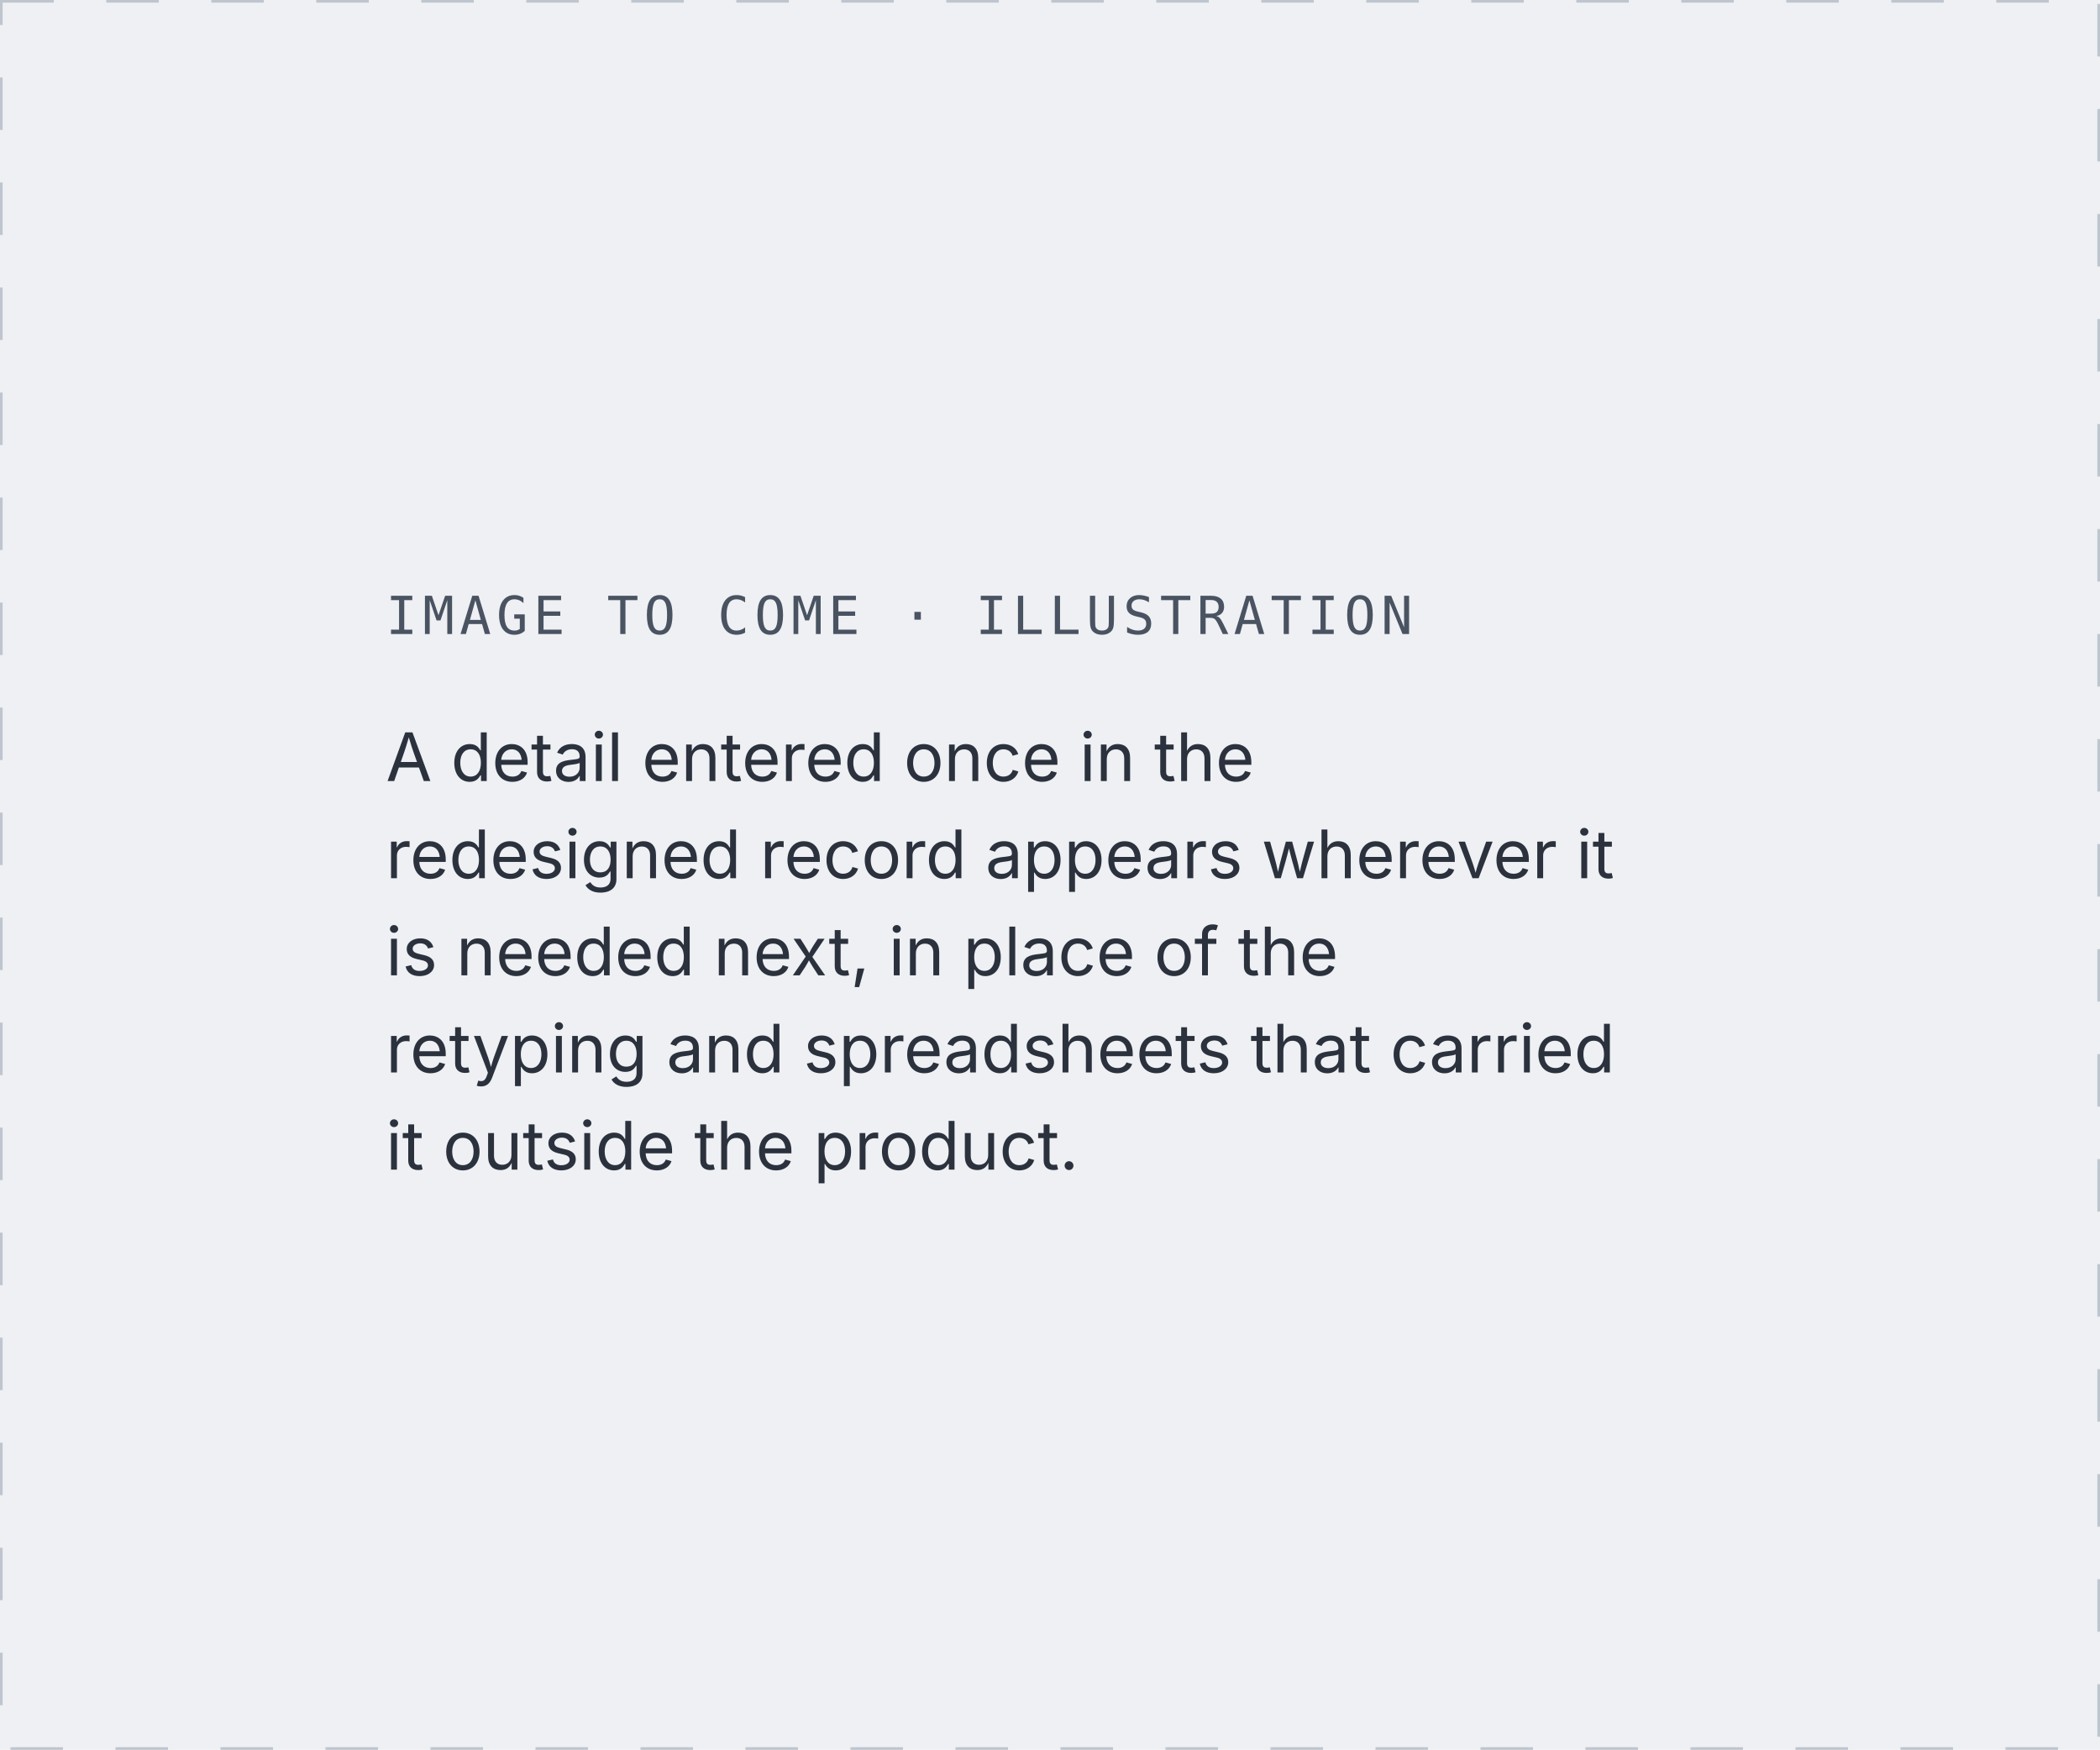
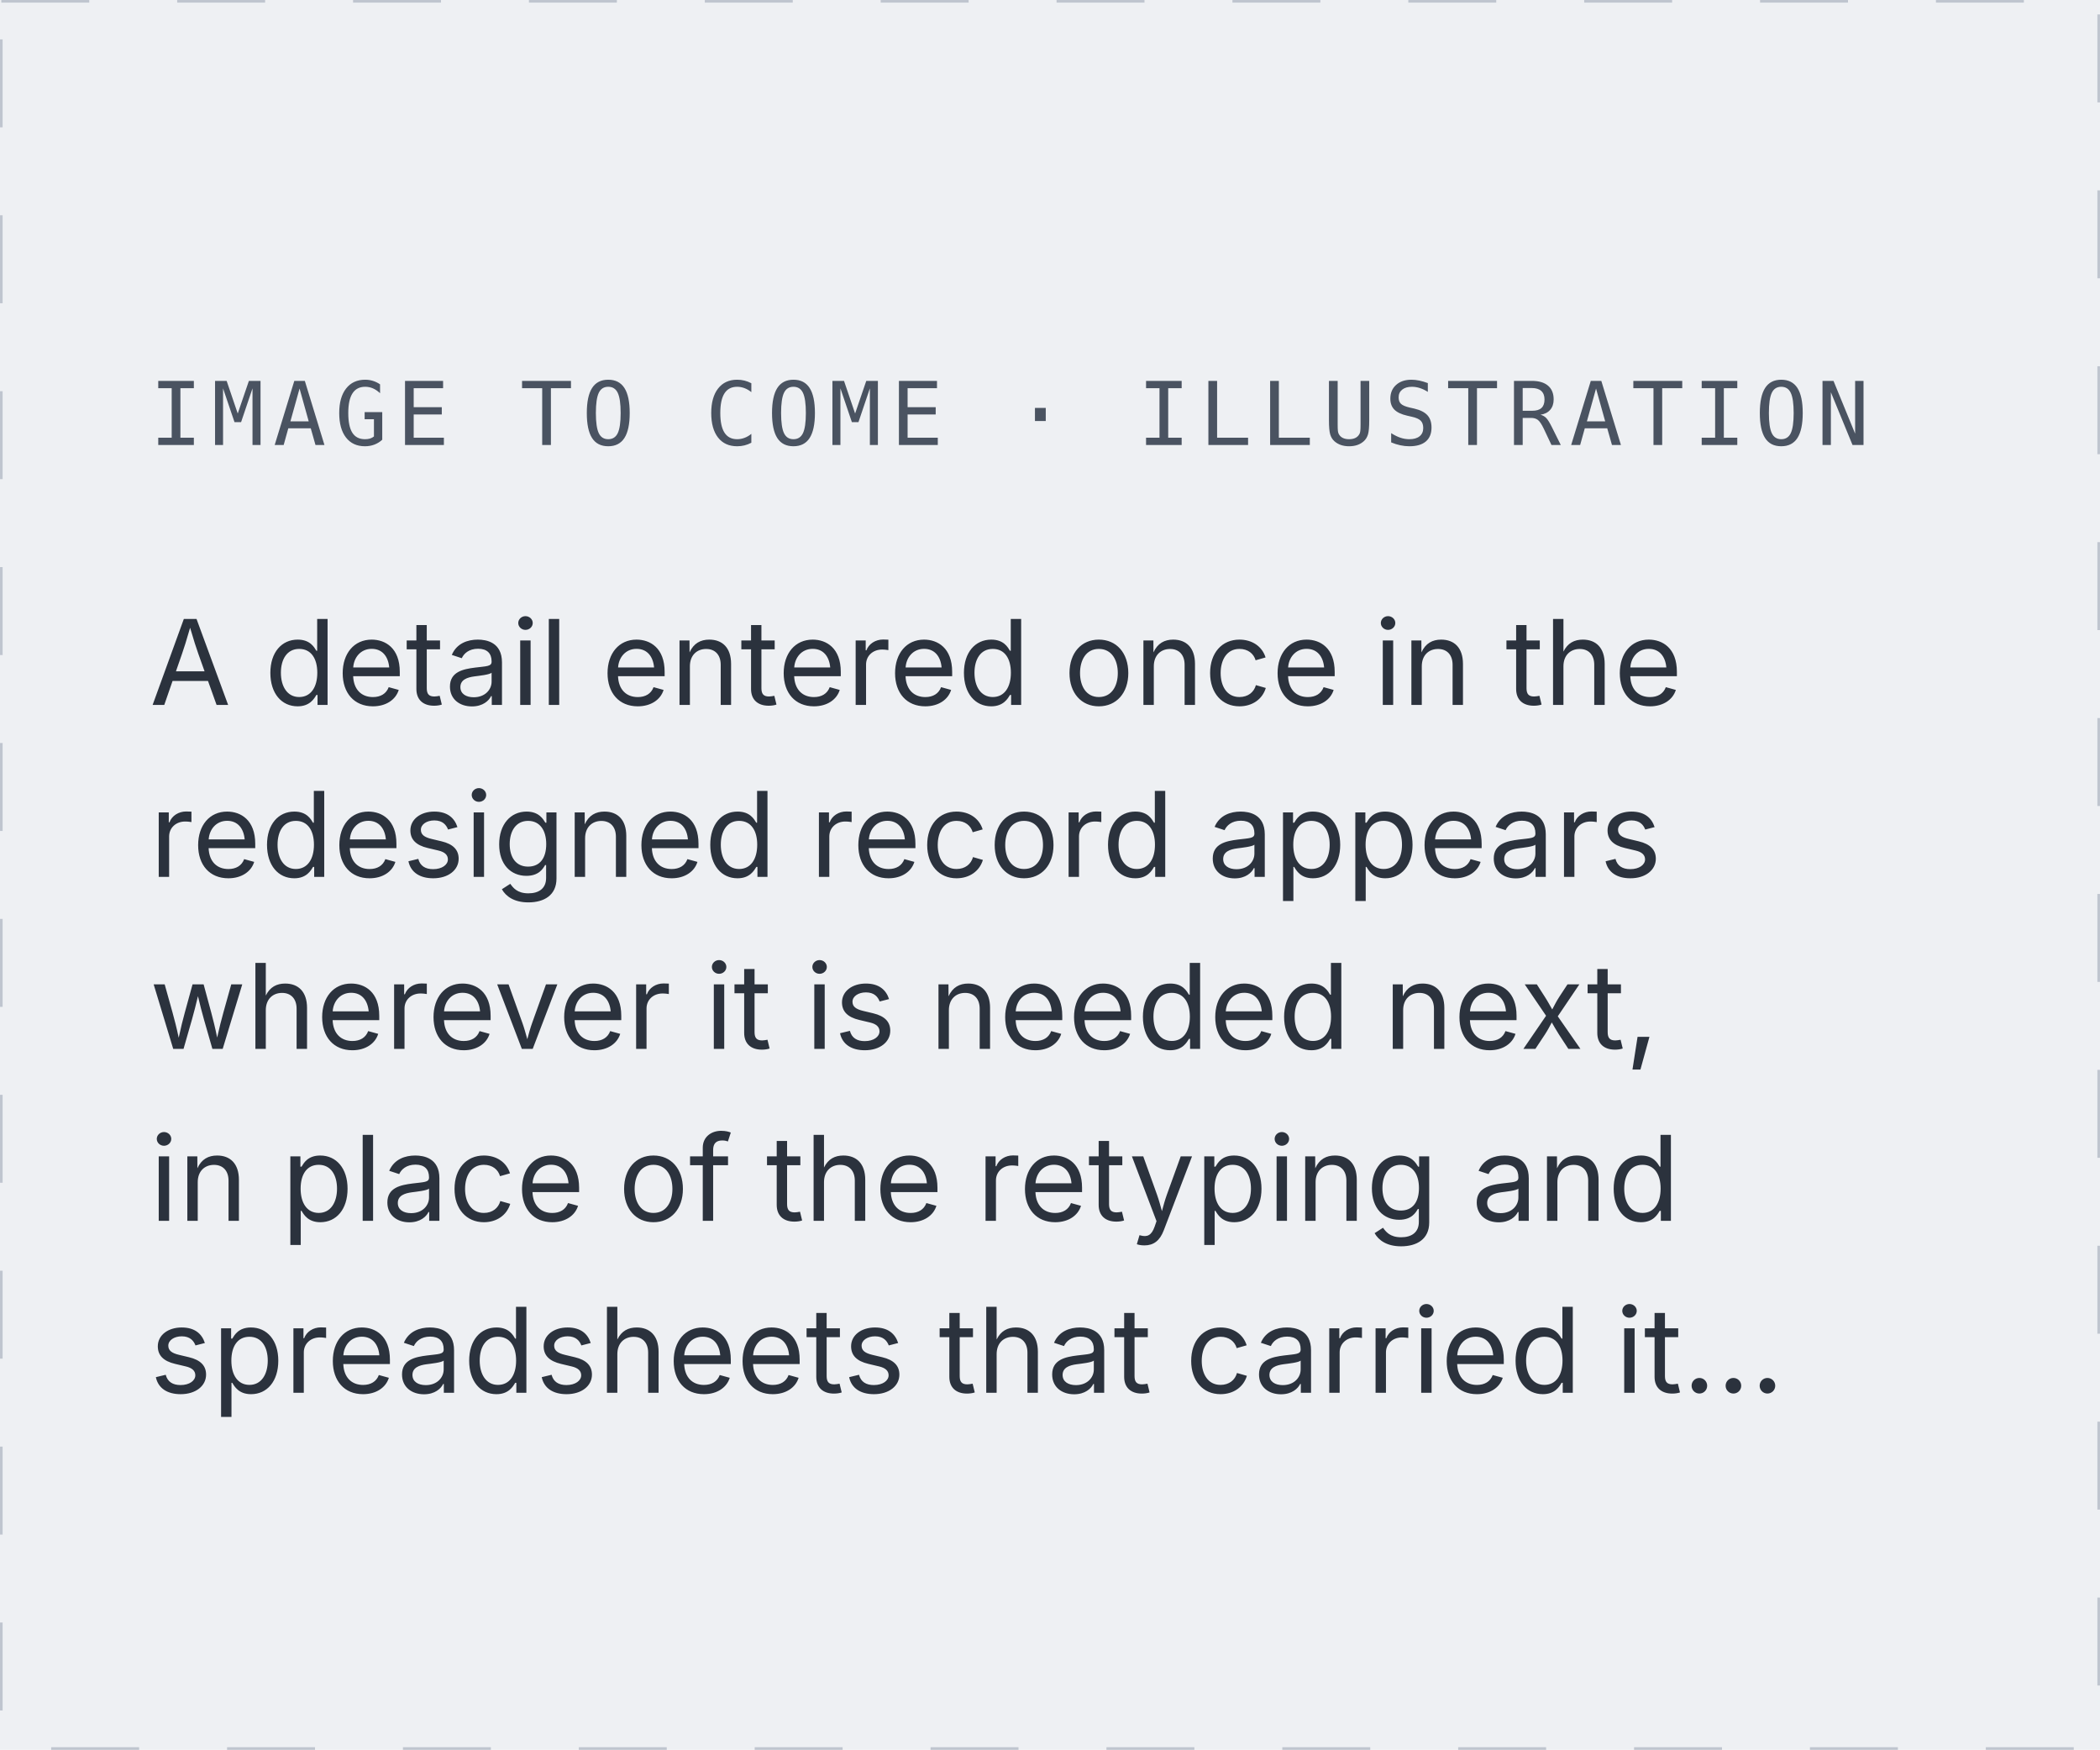
<svg xmlns="http://www.w3.org/2000/svg" viewBox="0 0 1600 1333" width="1600" height="1333" role="img" aria-label="Image to come · illustration">
  <rect width="1600" height="1333" fill="#EEF0F3" />
-   <rect x="1" y="1" width="1598" height="1331" fill="none" stroke="#BFC5CF" stroke-width="2" stroke-dasharray="40 40" />
-   <text x="294" y="483" font-family="ui-monospace, Menlo, Consolas, monospace" font-size="40" letter-spacing="4.0" fill="#4A5361">IMAGE TO COME · ILLUSTRATION</text>
-   <text x="294" y="595" font-family="system-ui, -apple-system, Segoe UI, sans-serif" font-size="51" fill="#2B323D">
-     <tspan x="294" dy="0">A detail entered once in the</tspan>
-     <tspan x="294" dy="74">redesigned record appears wherever it</tspan>
-     <tspan x="294" dy="74">is needed next, in place of the</tspan>
-     <tspan x="294" dy="74">retyping and spreadsheets that carried</tspan>
-     <tspan x="294" dy="74">it outside the product.</tspan>
+   <rect x="1" y="1" width="1598" height="1331" fill="none" stroke="#BFC5CF" stroke-width="2" stroke-dasharray="67 67" />
+   <text x="114" y="339" font-family="ui-monospace, Menlo, Consolas, monospace" font-size="67" letter-spacing="6.7" fill="#4A5361">IMAGE TO COME · ILLUSTRATION</text>
+   <text x="114" y="537" font-family="system-ui, -apple-system, Segoe UI, sans-serif" font-size="90" fill="#2B323D">
+     <tspan x="114" dy="0">A detail entered once in the</tspan>
+     <tspan x="114" dy="131">redesigned record appears</tspan>
+     <tspan x="114" dy="131">wherever it is needed next,</tspan>
+     <tspan x="114" dy="131">in place of the retyping and</tspan>
+     <tspan x="114" dy="131">spreadsheets that carried it…</tspan>
  </text>
</svg>
